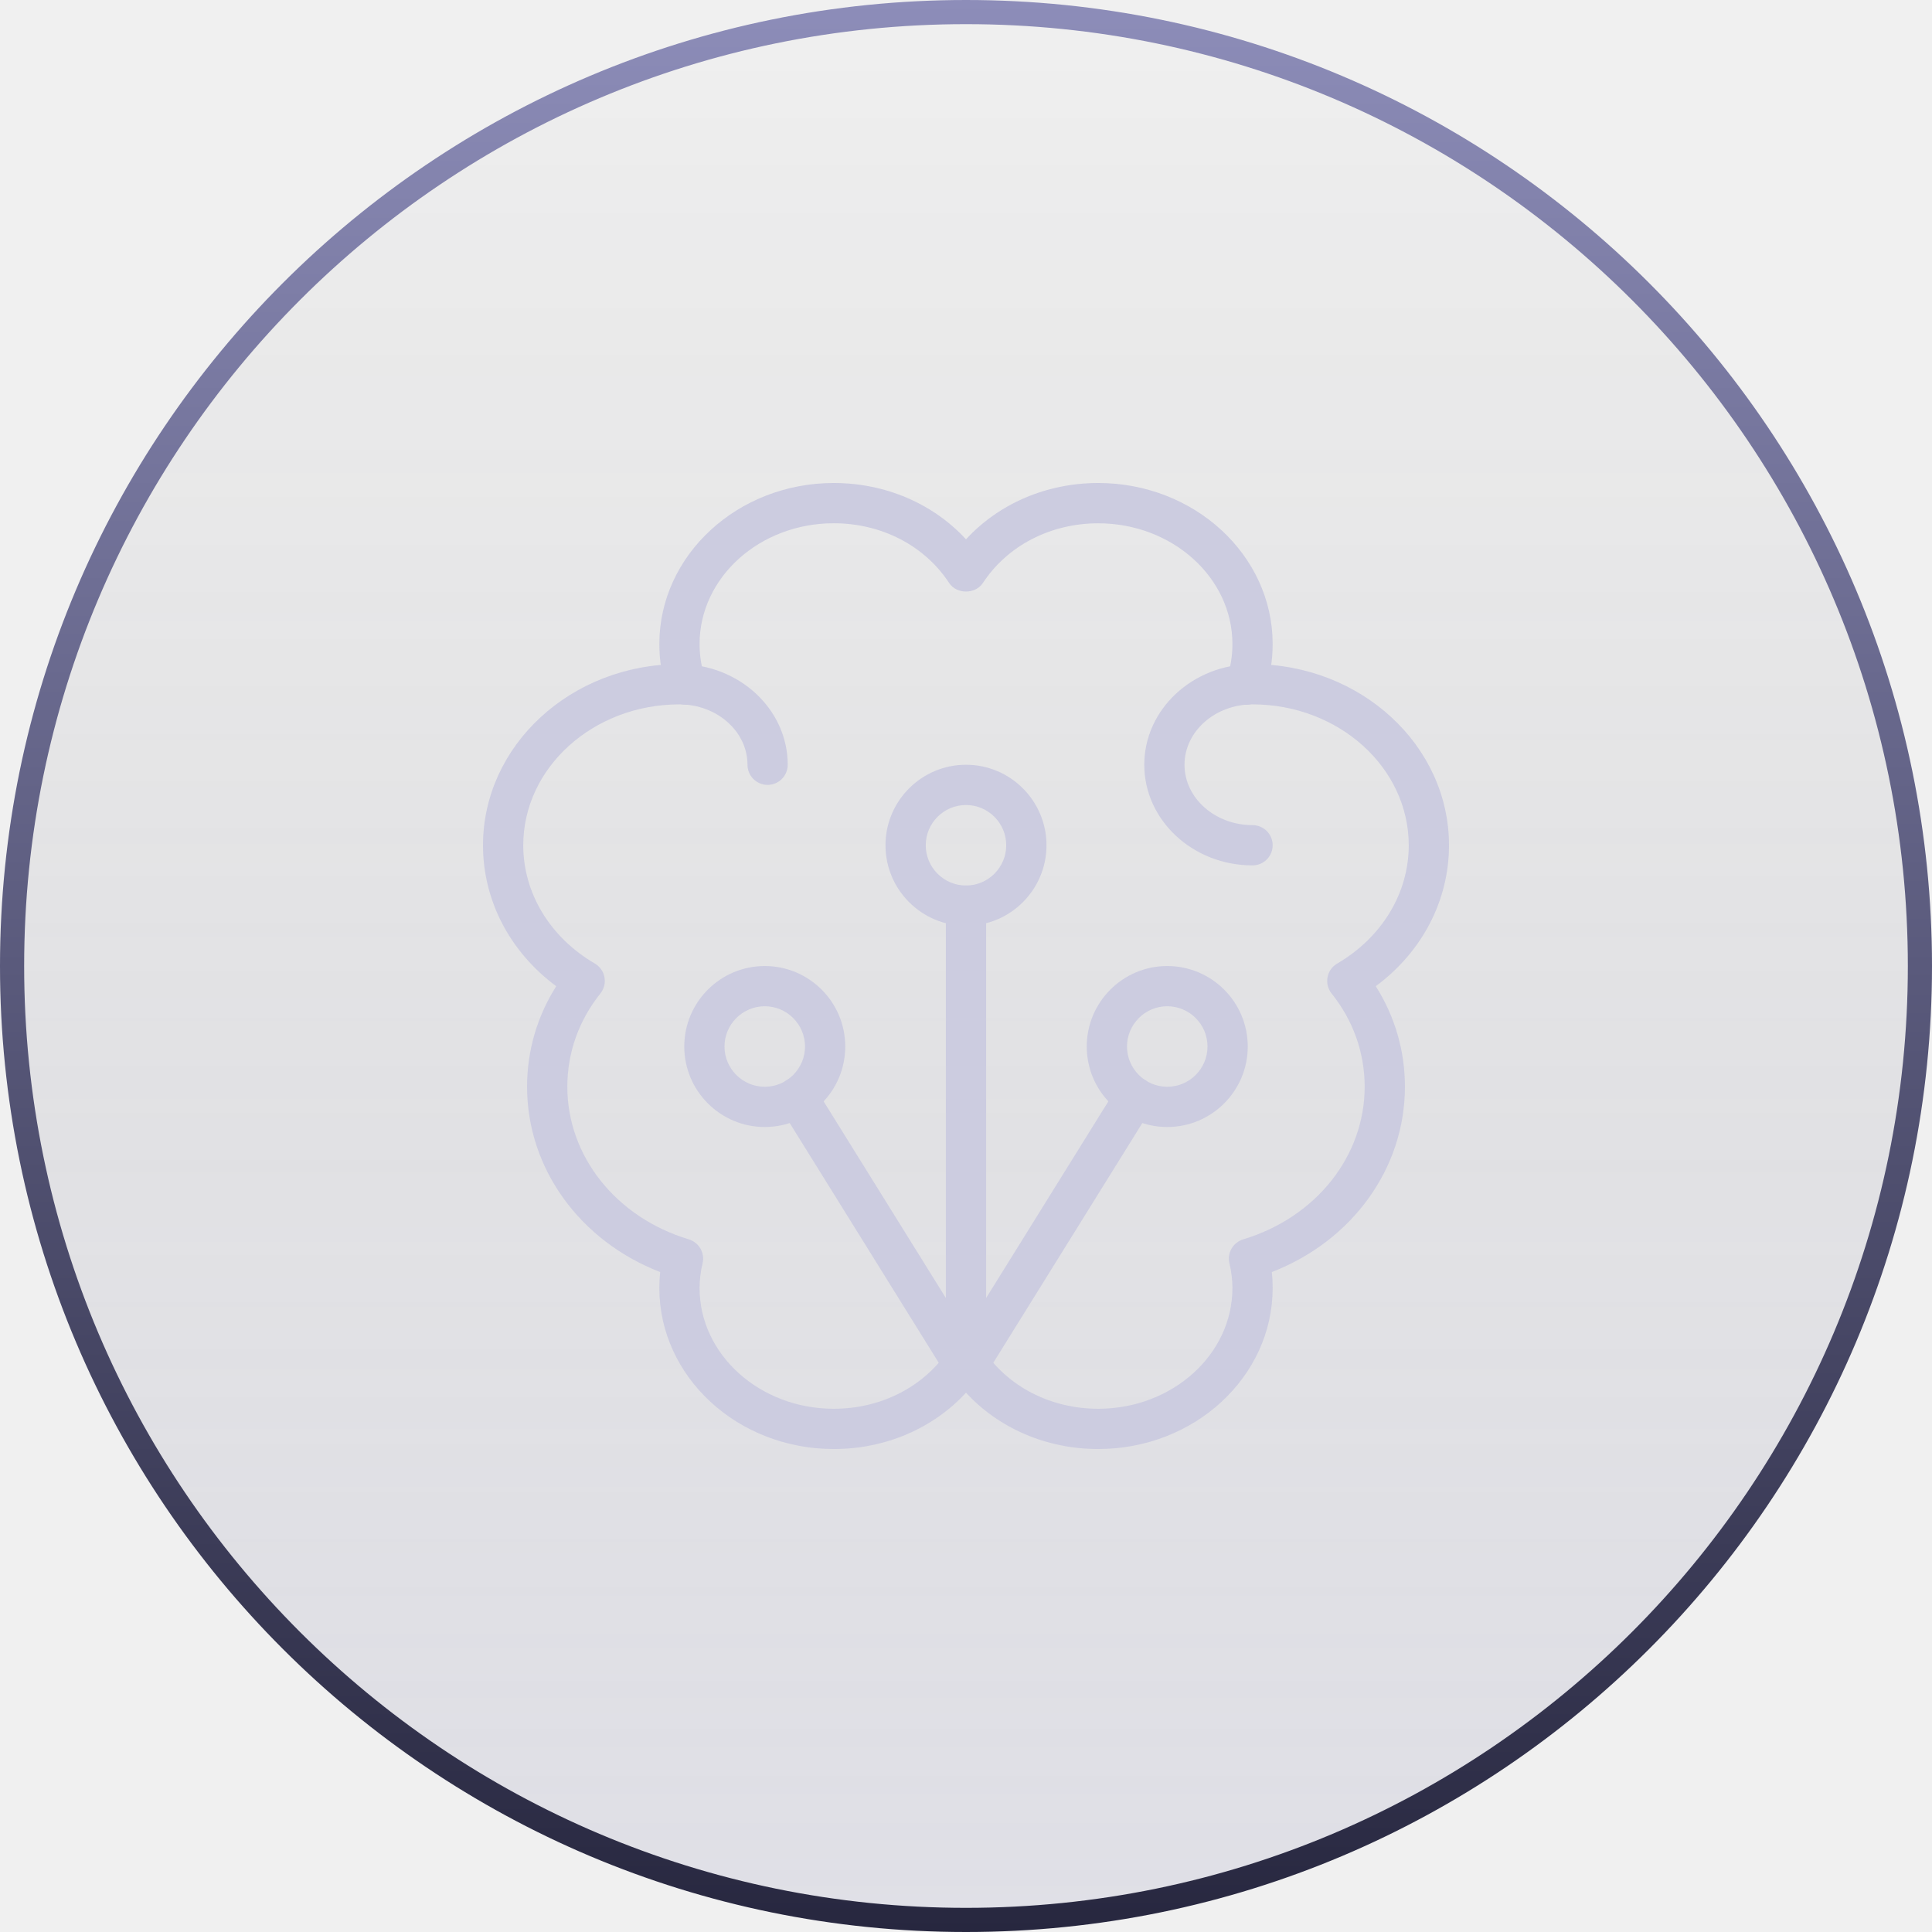
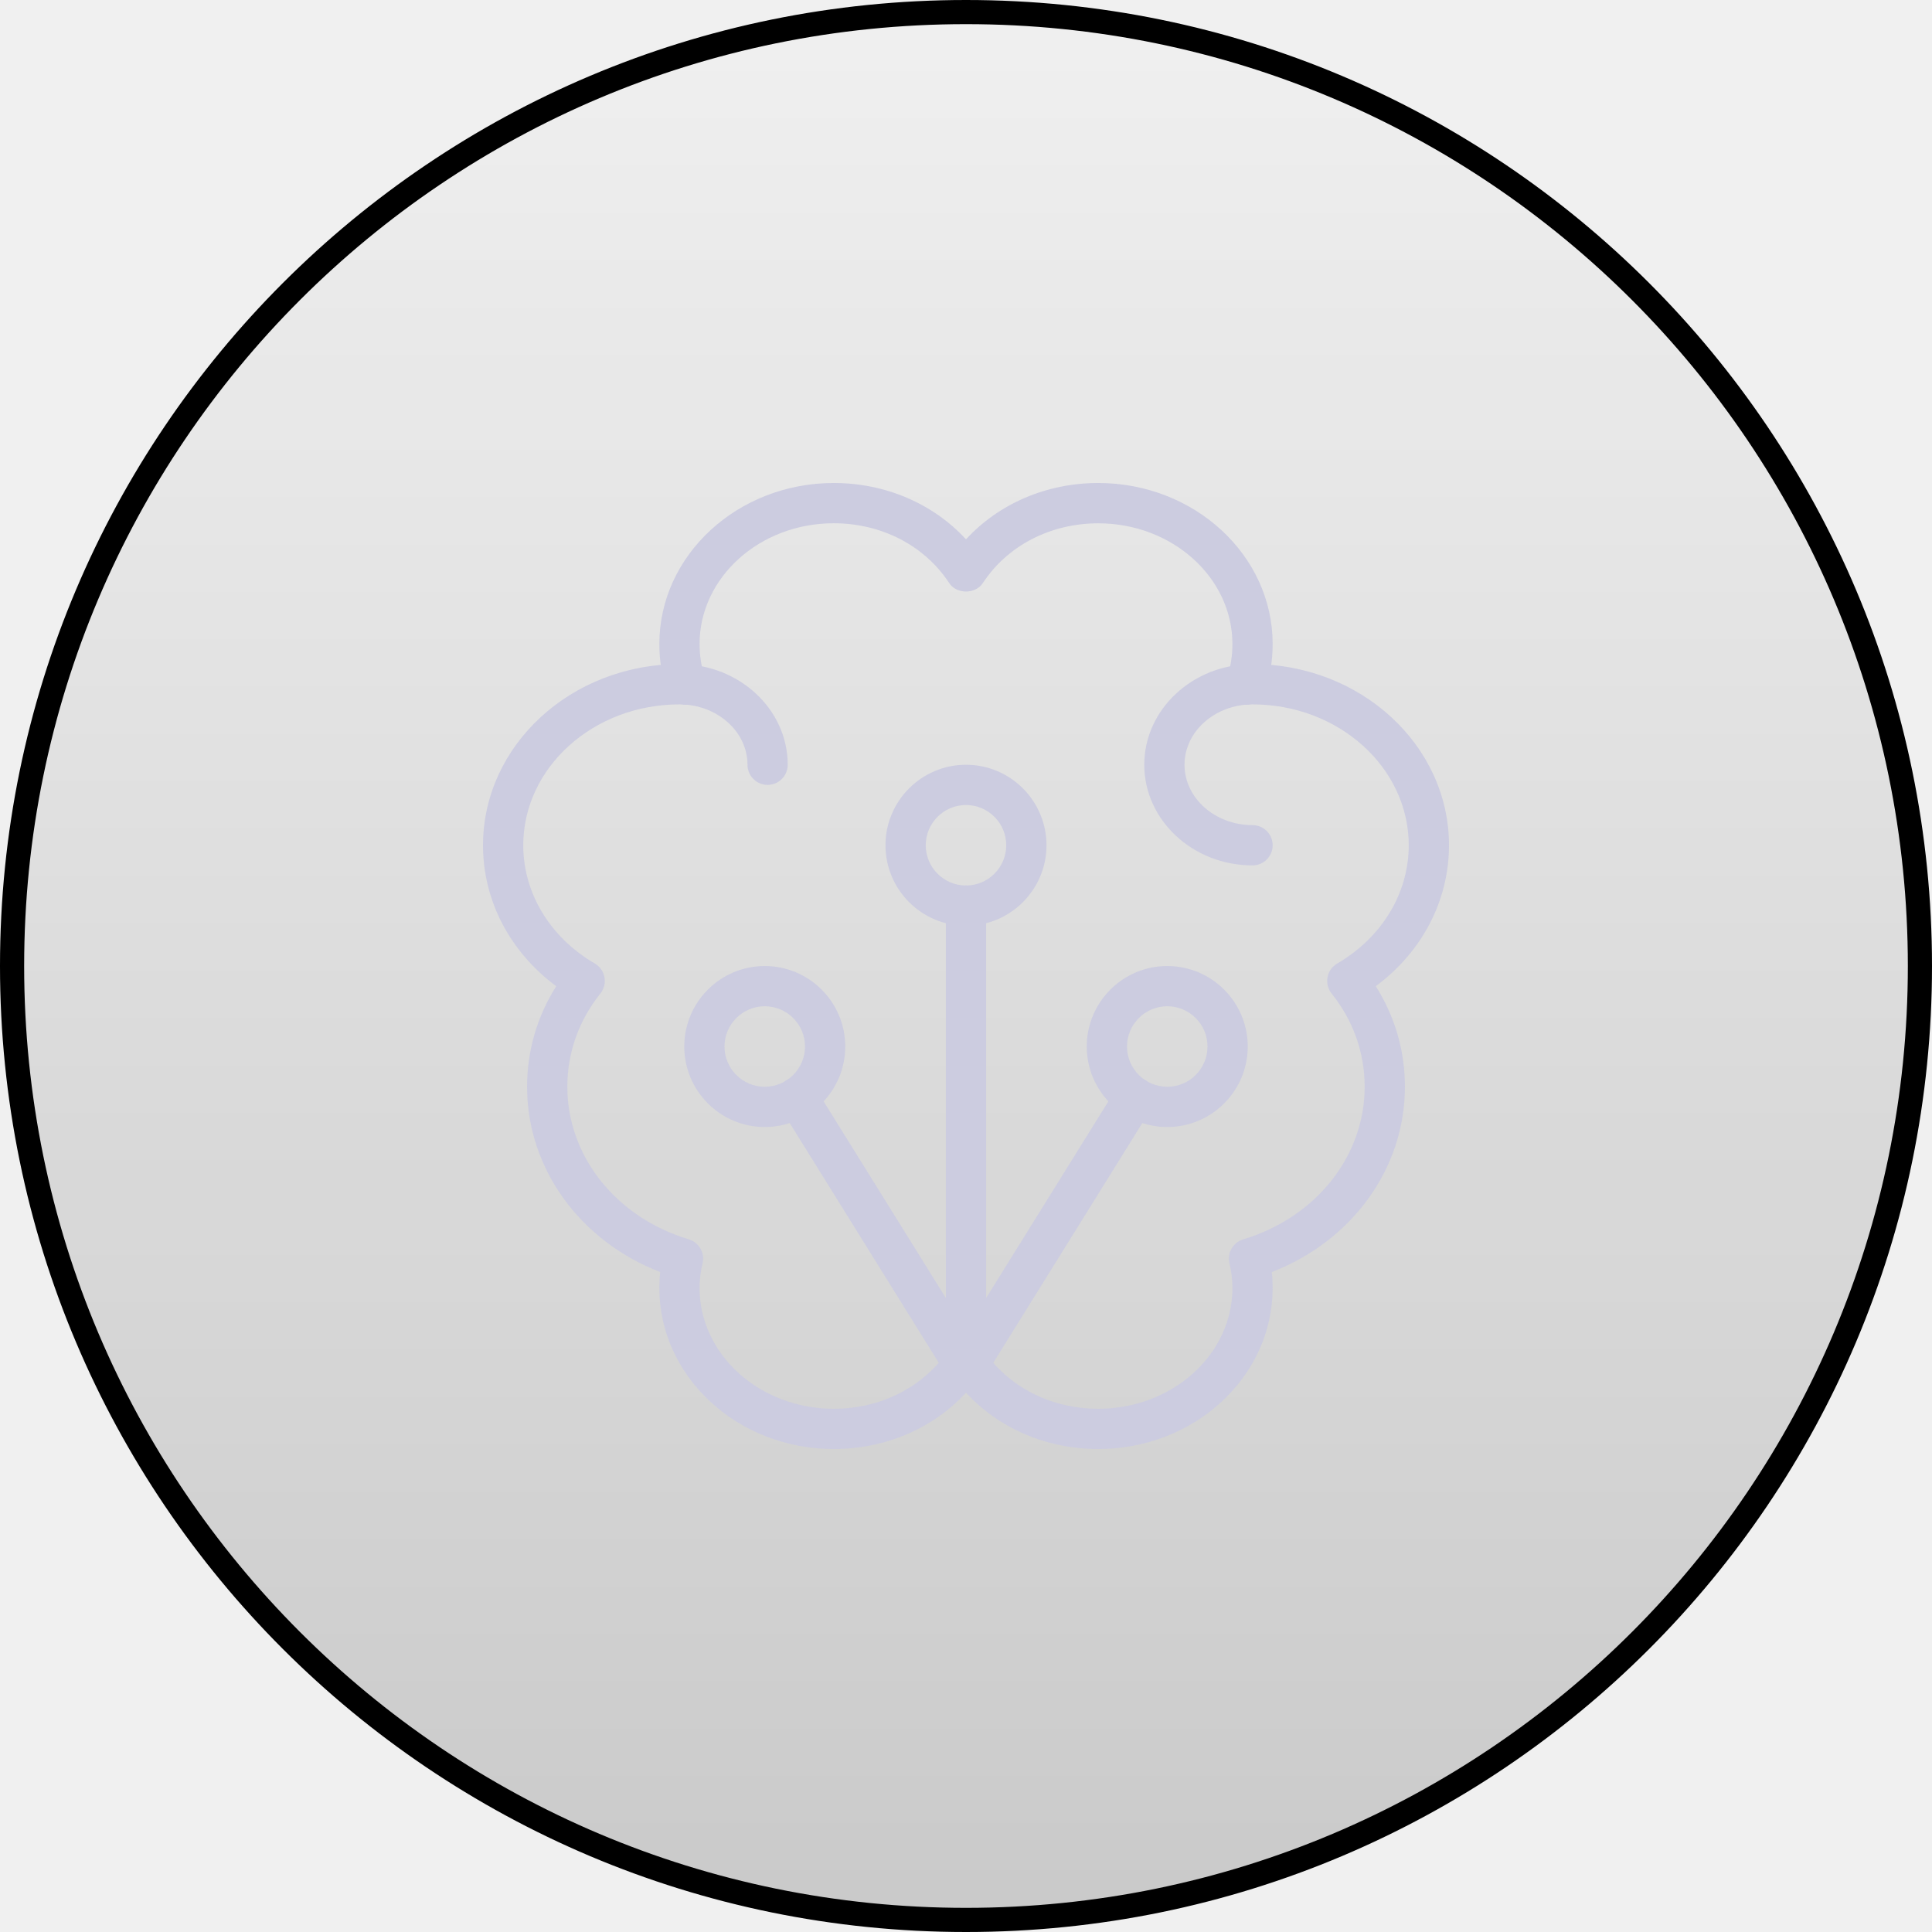
<svg xmlns="http://www.w3.org/2000/svg" width="80" height="80" viewBox="0 0 80 80" fill="none">
  <rect x="0.5" y="0.5" width="79" height="79" rx="39.5" fill="url(#paint0_linear_810_10916)" />
  <rect x="0.5" y="0.5" width="79" height="79" rx="39.5" stroke="url(#paint1_linear_810_10916)" />
  <g clipPath="url(#clip0_810_10916)">
    <path d="M51.592 29.184C51.502 29.184 51.412 29.169 51.32 29.139C50.885 28.991 50.653 28.515 50.803 28.081C50.955 27.639 51.032 27.164 51.032 26.669C51.032 23.912 48.538 21.669 45.477 21.669C43.498 21.669 41.712 22.594 40.698 24.142C40.388 24.612 39.613 24.612 39.303 24.142C38.288 22.592 36.502 21.667 34.523 21.667C31.46 21.667 28.968 23.91 28.968 26.667C28.968 27.162 29.045 27.637 29.197 28.079C29.347 28.514 29.115 28.989 28.68 29.137C28.242 29.285 27.77 29.054 27.622 28.62C27.408 28.004 27.302 27.347 27.302 26.667C27.302 22.991 30.542 20 34.523 20C36.665 20 38.64 20.855 40 22.332C41.36 20.855 43.335 20 45.477 20C49.46 20 52.698 22.991 52.698 26.667C52.698 27.347 52.592 28.004 52.378 28.62C52.26 28.965 51.937 29.184 51.592 29.184Z" fill="#CCCCE0" />
    <path d="M45.477 60.001C43.335 60.001 41.362 59.145 40 57.669C38.64 59.145 36.665 60.001 34.523 60.001C30.54 60.001 27.302 57.011 27.302 53.334C27.302 53.115 27.313 52.894 27.338 52.674C24.012 51.386 21.825 48.384 21.825 45.001C21.825 43.512 22.24 42.089 23.032 40.837C21.118 39.419 20 37.294 20 35.001C20 30.866 23.648 27.5 28.135 27.5C30.607 27.5 32.618 29.37 32.618 31.667C32.618 32.127 32.245 32.501 31.785 32.501C31.325 32.501 30.952 32.127 30.952 31.667C30.952 30.289 29.688 29.167 28.135 29.167C24.568 29.167 21.667 31.784 21.667 35.001C21.667 36.982 22.775 38.814 24.63 39.897C24.838 40.019 24.985 40.225 25.03 40.464C25.073 40.702 25.013 40.947 24.862 41.137C23.965 42.257 23.492 43.594 23.492 45.001C23.492 47.876 25.513 50.414 28.522 51.319C28.945 51.447 29.195 51.882 29.092 52.312C29.01 52.649 28.968 53.002 28.968 53.334C28.968 56.09 31.462 58.334 34.523 58.334C36.502 58.334 38.288 57.409 39.302 55.861C39.612 55.391 40.387 55.391 40.697 55.861C41.712 57.409 43.498 58.334 45.477 58.334C48.54 58.334 51.032 56.09 51.032 53.334C51.032 53.002 50.99 52.649 50.908 52.312C50.805 51.882 51.055 51.447 51.478 51.319C54.487 50.414 56.508 47.876 56.508 45.001C56.508 43.594 56.035 42.257 55.138 41.139C54.987 40.949 54.927 40.704 54.97 40.465C55.015 40.227 55.16 40.02 55.37 39.899C57.225 38.814 58.333 36.982 58.333 35.001C58.333 31.784 55.432 29.167 51.865 29.167C50.312 29.167 49.048 30.289 49.048 31.667C49.048 33.045 50.312 34.167 51.865 34.167C52.325 34.167 52.698 34.541 52.698 35.001C52.698 35.461 52.325 35.834 51.865 35.834C49.393 35.834 47.382 33.964 47.382 31.667C47.382 29.37 49.393 27.5 51.865 27.5C56.352 27.5 60 30.866 60 35.001C60 37.294 58.882 39.419 56.968 40.837C57.76 42.089 58.175 43.512 58.175 45.001C58.175 48.384 55.988 51.386 52.662 52.674C52.687 52.894 52.698 53.115 52.698 53.334C52.698 57.011 49.458 60.001 45.477 60.001Z" fill="#CCCCE0" />
    <path d="M40 57.501C39.54 57.501 39.166 57.127 39.166 56.667V37.501C39.166 37.041 39.54 36.667 40 36.667C40.46 36.667 40.833 37.041 40.833 37.501V56.667C40.833 57.127 40.46 57.501 40 57.501Z" fill="#CCCCE0" />
    <path d="M40 38.334C38.161 38.334 36.666 36.839 36.666 35.001C36.666 33.162 38.161 31.667 40 31.667C41.838 31.667 43.333 33.162 43.333 35.001C43.333 36.839 41.838 38.334 40 38.334ZM40 33.334C39.081 33.334 38.333 34.082 38.333 35.001C38.333 35.919 39.081 36.667 40 36.667C40.918 36.667 41.666 35.919 41.666 35.001C41.666 34.082 40.918 33.334 40 33.334Z" fill="#CCCCE0" />
    <path d="M31.667 46.667C29.828 46.667 28.334 45.172 28.334 43.334C28.334 41.495 29.828 40.001 31.667 40.001C33.505 40.001 35 41.495 35 43.334C35 45.172 33.505 46.667 31.667 46.667ZM31.667 41.667C30.748 41.667 30 42.416 30 43.334C30 44.252 30.748 45.001 31.667 45.001C32.585 45.001 33.334 44.252 33.334 43.334C33.334 42.416 32.585 41.667 31.667 41.667Z" fill="#CCCCE0" />
    <path d="M48.333 46.667C46.495 46.667 45 45.172 45 43.334C45 41.495 46.495 40.001 48.333 40.001C50.172 40.001 51.667 41.495 51.667 43.334C51.667 45.172 50.172 46.667 48.333 46.667ZM48.333 41.667C47.415 41.667 46.667 42.416 46.667 43.334C46.667 44.252 47.415 45.001 48.333 45.001C49.252 45.001 50 44.252 50 43.334C50 42.416 49.252 41.667 48.333 41.667Z" fill="#CCCCE0" />
    <path d="M40 57.501C39.712 57.501 39.445 57.352 39.292 57.107L32.309 45.874C32.065 45.482 32.185 44.969 32.577 44.725C32.97 44.484 33.482 44.602 33.725 44.994L40 55.089L46.275 44.994C46.519 44.602 47.032 44.484 47.423 44.725C47.813 44.969 47.934 45.482 47.692 45.874L40.709 57.107C40.555 57.352 40.288 57.501 40 57.501Z" fill="#CCCCE0" />
  </g>
  <defs>
    <linearGradient id="paint0_linear_810_10916" x1="40" y1="0" x2="40" y2="80.001" gradientUnits="userSpaceOnUse">
-       <stop stop-color="#05050F" stop-opacity="0" />
-       <stop offset="1" stop-color="#8D8DB9" stop-opacity="0.16" />
+       <stop stopColor="#05050F" stop-opacity="0" />
+       <stop offset="1" stopColor="#8D8DB9" stop-opacity="0.16" />
    </linearGradient>
    <linearGradient id="paint1_linear_810_10916" x1="40" y1="0" x2="40" y2="80.001" gradientUnits="userSpaceOnUse">
-       <stop stop-color="#8D8DB9" />
-       <stop offset="1" stop-color="#27273F" />
+       <stop stopColor="#8D8DB9" />
+       <stop offset="1" stopColor="#27273F" />
    </linearGradient>
    <clipPath id="clip0_810_10916">
      <rect width="40" height="40" fill="white" transform="translate(20 20.0005)" />
    </clipPath>
  </defs>
</svg>
